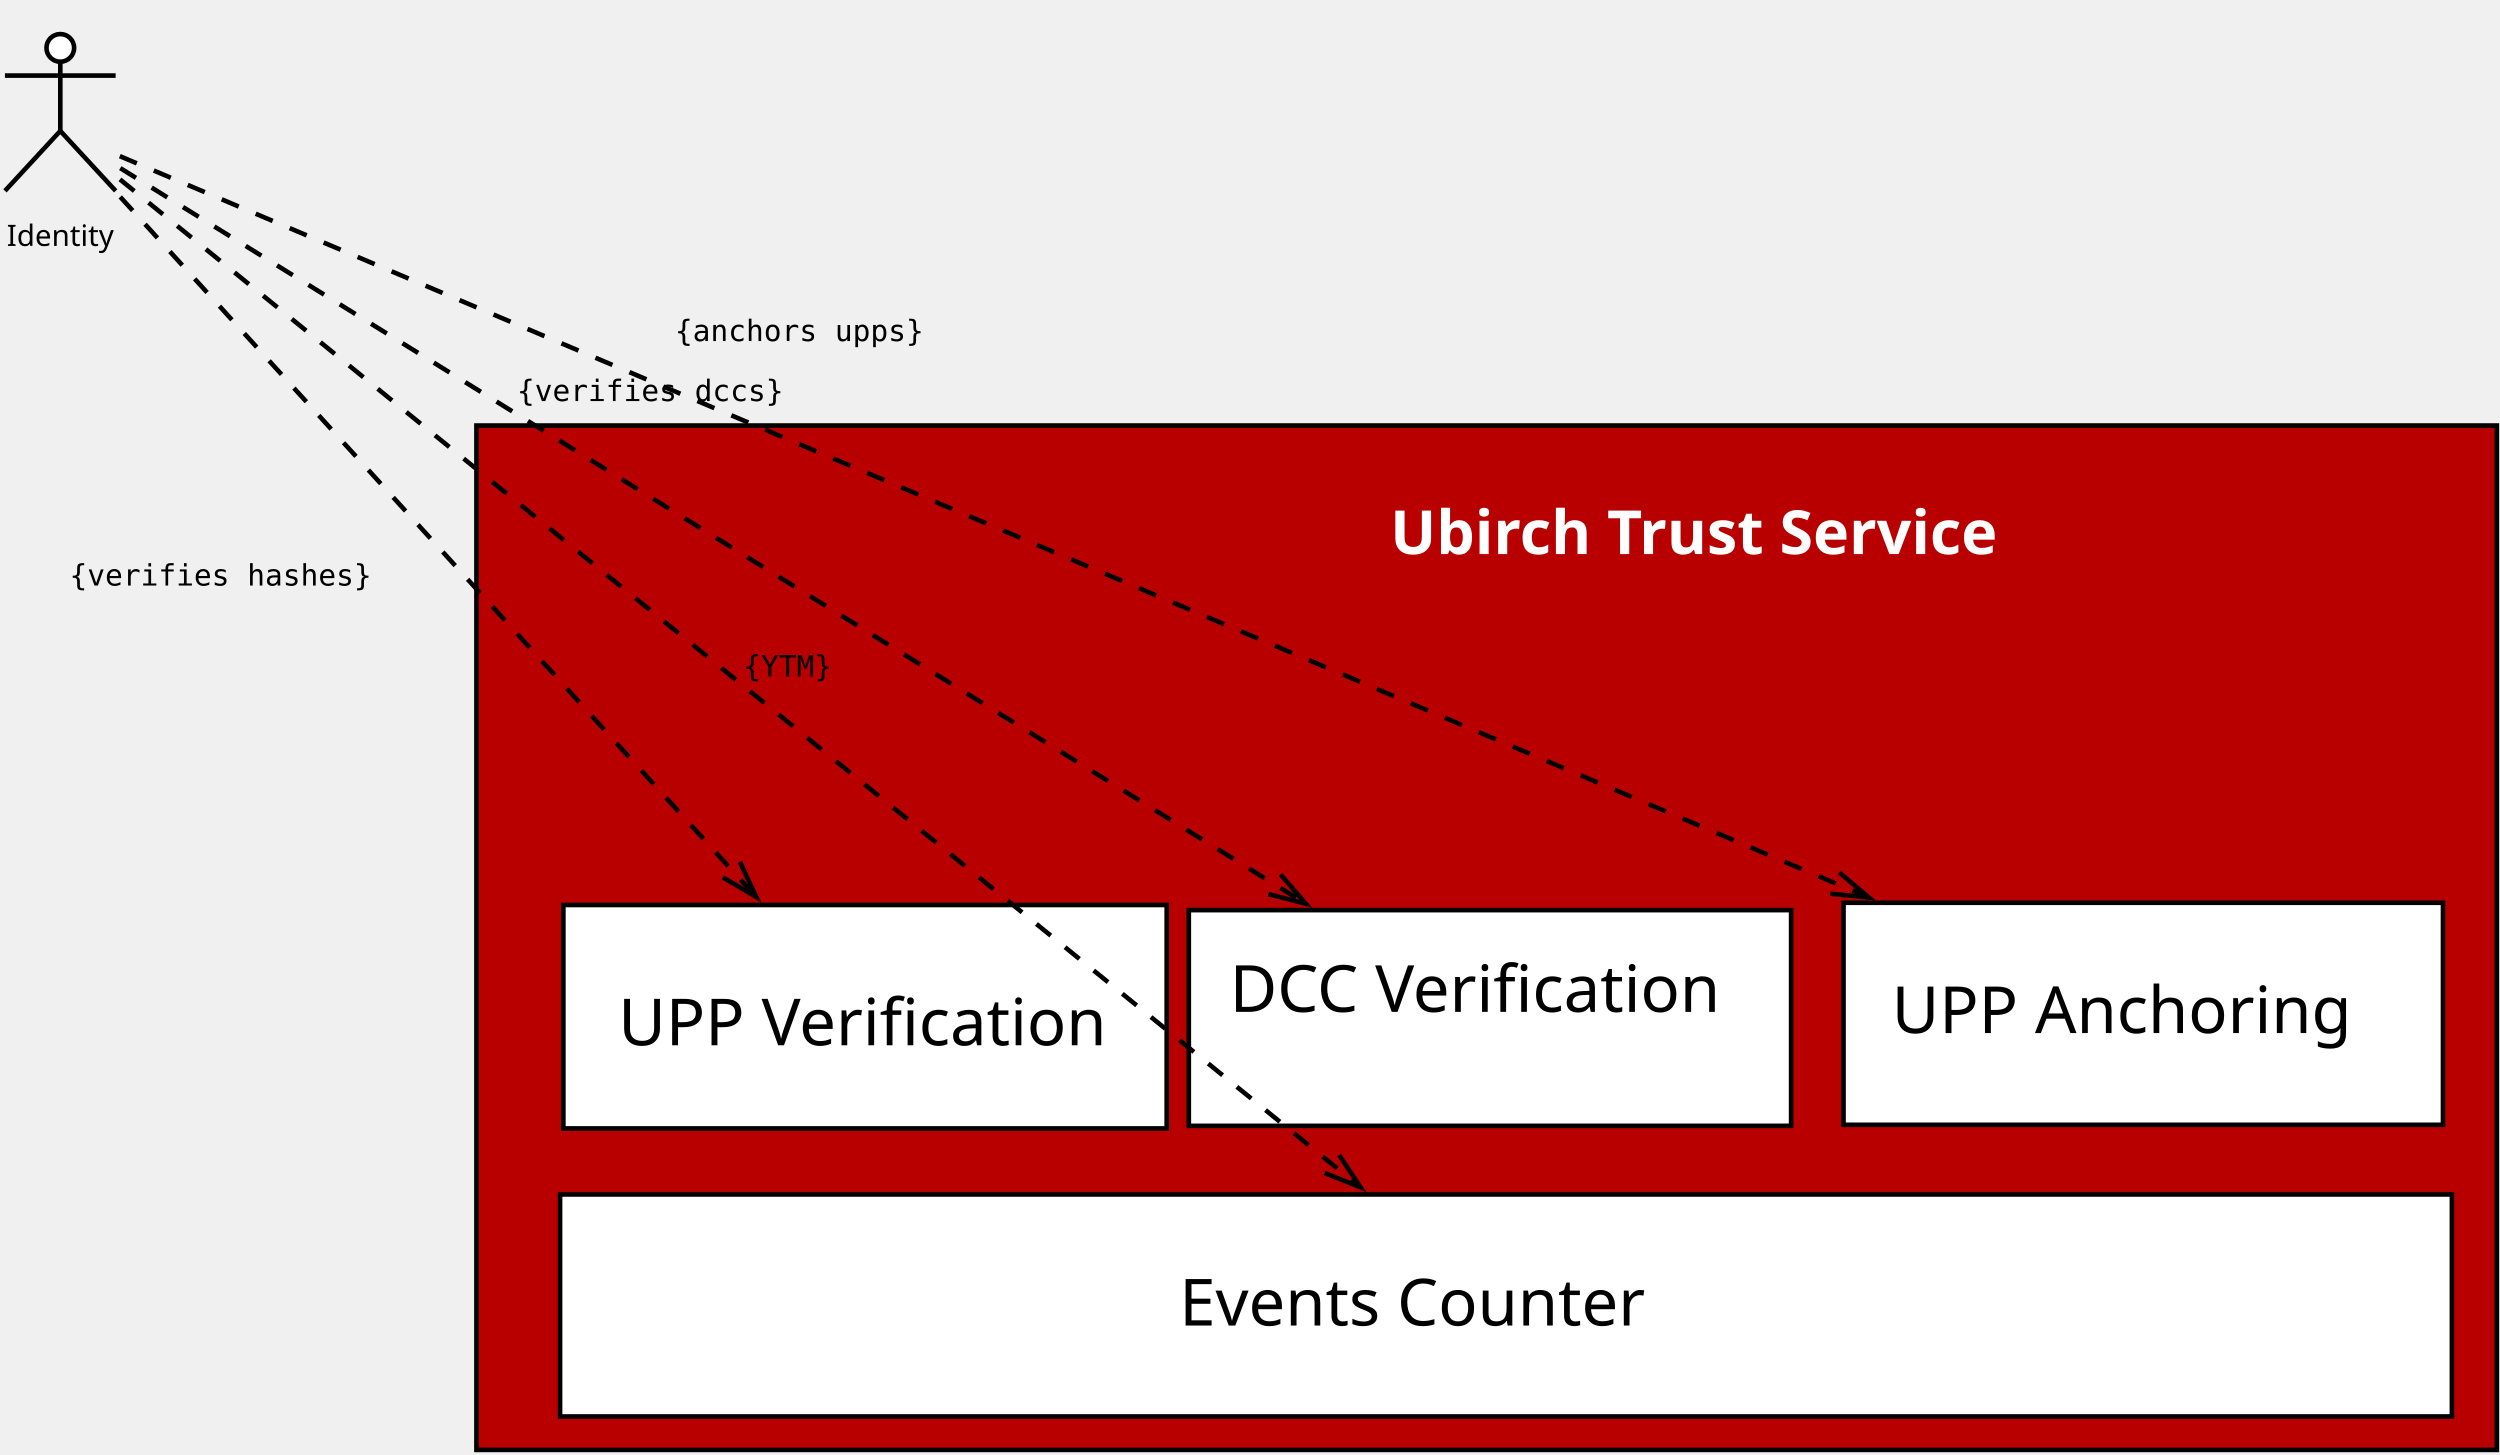
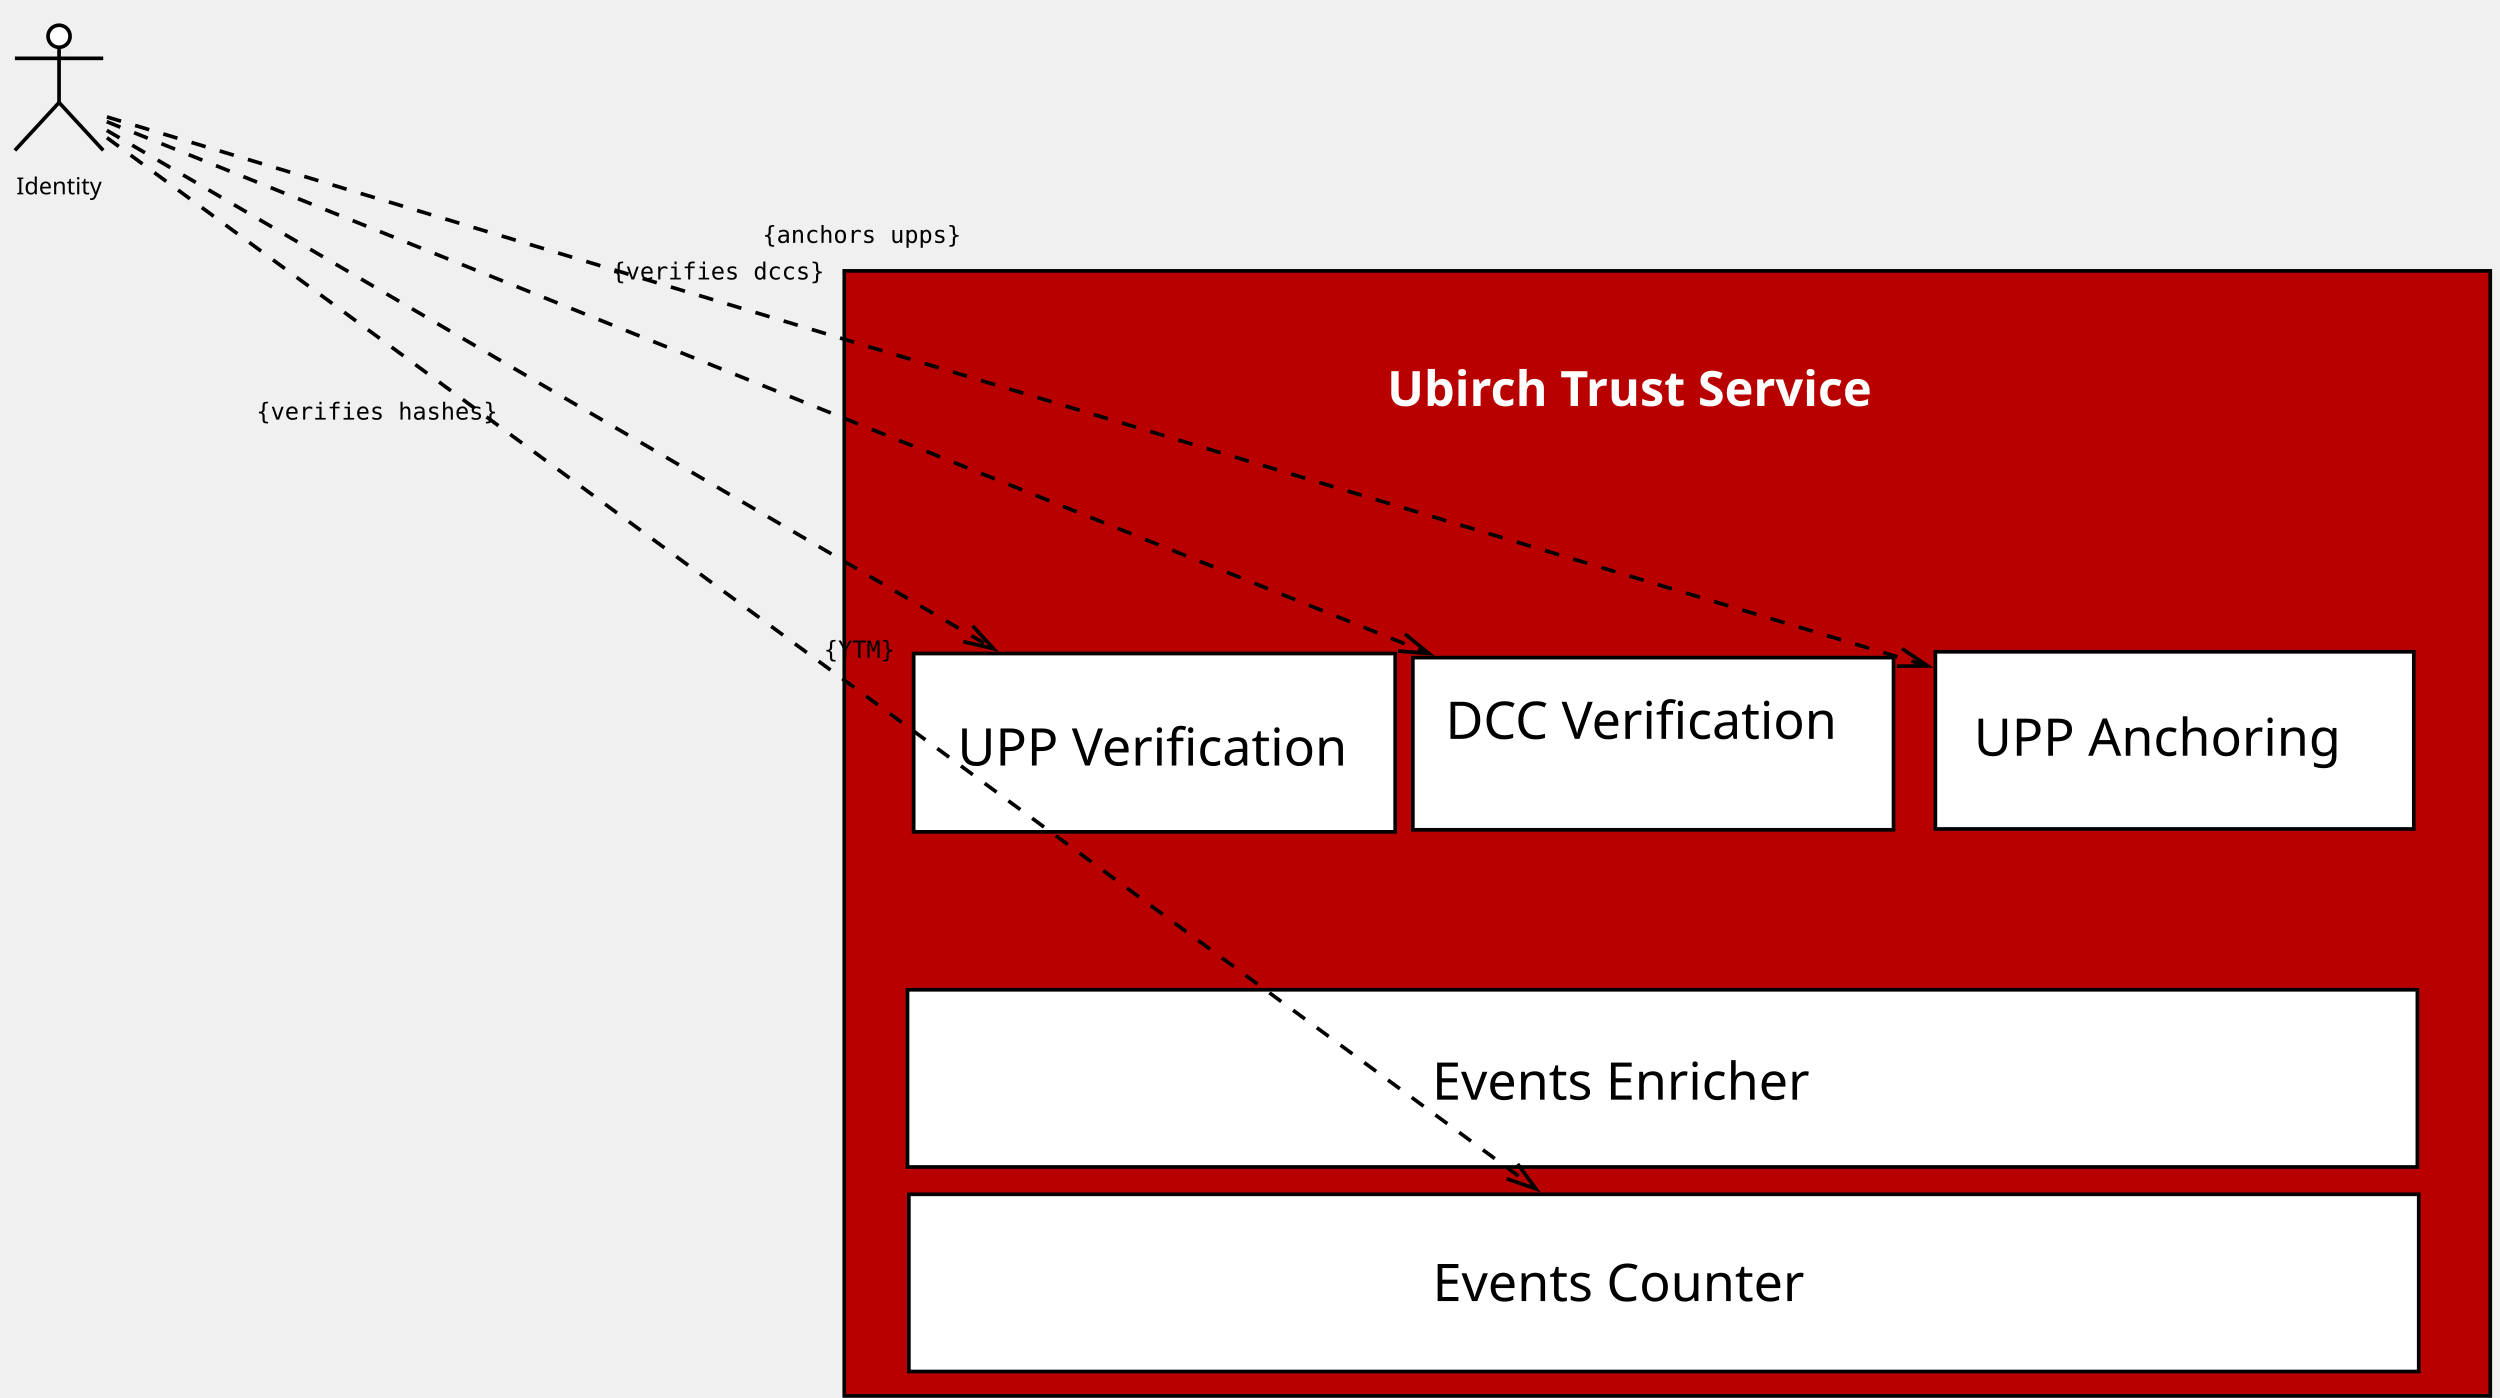
- <svg xmlns="http://www.w3.org/2000/svg" width="55cm" height="32cm" viewBox="521 520 1084 628">
+ <svg xmlns="http://www.w3.org/2000/svg" width="68cm" height="38cm" viewBox="274 556 1348 759">
  <defs />
  <g id="Background">
    <text font-size="12.8" style="fill: #000000; fill-opacity: 1; stroke: none;text-anchor:start;font-family:sans-serif;font-style:normal;font-weight:normal" x="1138.65" y="779.886">
      <tspan x="1138.65" y="779.886" />
    </text>
    <text font-size="12.8" style="fill: #000000; fill-opacity: 1; stroke: none;text-anchor:start;font-family:sans-serif;font-style:normal;font-weight:normal" x="1196.94" y="849.99">
      <tspan x="1196.94" y="849.99" />
    </text>
-     <rect style="fill: #b80000; fill-opacity: 1; stroke-opacity: 1; stroke-width: 2; stroke: #000000" x="727.584" y="703.165" width="876.06" height="444.167" rx="0" ry="0" />
-     <rect style="fill: #ffffff; fill-opacity: 1; stroke-opacity: 1; stroke-width: 2; stroke: #000000" x="1036.47" y="913.283" width="261.152" height="93.534" rx="0" ry="0" />
+     <rect style="fill: #b80000; fill-opacity: 1; stroke-opacity: 1; stroke-width: 2; stroke: #000000" x="727.584" y="703.164" width="894.234" height="611.231" rx="0" ry="0" />
+     <rect style="fill: #ffffff; fill-opacity: 1; stroke-opacity: 1; stroke-width: 2; stroke: #000000" x="1036.47" y="913.282" width="261.152" height="93.534" rx="0" ry="0" />
    <rect style="fill: #ffffff; fill-opacity: 1; stroke-opacity: 1; stroke-width: 2; stroke: #000000" x="1320.35" y="910.102" width="259.922" height="96.268" rx="0" ry="0" />
    <text font-size="28.222" style="fill: #000000; fill-opacity: 1; stroke: none;text-anchor:start;font-family:sans-serif;font-style:normal;font-weight:normal" x="1341.25" y="966.584">
      <tspan x="1341.25" y="966.584">UPP Anchoring</tspan>
    </text>
-     <text font-size="12.8" style="fill: #000000; fill-opacity: 1; stroke: none;text-anchor:start;font-family:sans-serif;font-style:normal;font-weight:normal" x="1165.61" y="925.248">
-       <tspan x="1165.61" y="925.248" />
+     <text font-size="12.8" style="fill: #000000; fill-opacity: 1; stroke: none;text-anchor:start;font-family:sans-serif;font-style:normal;font-weight:normal" x="1174.7" y="1008.78">
+       <tspan x="1174.7" y="1008.78" />
    </text>
-     <rect style="fill: #ffffff; fill-opacity: 1; stroke-opacity: 1; stroke-width: 2; stroke: #000000" x="765.275" y="911.059" width="261.6" height="96.879" rx="0" ry="0" />
-     <text font-size="28.222" style="fill: #000000; fill-opacity: 1; stroke: none;text-anchor:start;font-family:sans-serif;font-style:normal;font-weight:normal" x="789.086" y="971.893">
-       <tspan x="789.086" y="971.893">UPP Verification</tspan>
+     <rect style="fill: #ffffff; fill-opacity: 1; stroke-opacity: 1; stroke-width: 2; stroke: #000000" x="765.274" y="911.058" width="261.6" height="96.879" rx="0" ry="0" />
+     <text font-size="28.222" style="fill: #000000; fill-opacity: 1; stroke: none;text-anchor:start;font-family:sans-serif;font-style:normal;font-weight:normal" x="789.086" y="971.892">
+       <tspan x="789.086" y="971.892">UPP Verification</tspan>
    </text>
    <text font-size="28.222" style="fill: #000000; fill-opacity: 1; stroke: none;text-anchor:start;font-family:sans-serif;font-style:normal;font-weight:normal" x="1054.21" y="957.402">
      <tspan x="1054.21" y="957.402">DCC Verification</tspan>
    </text>
-     <text font-size="26.416" style="fill: #ffffff; fill-opacity: 1; stroke: none;text-anchor:start;font-family:sans-serif;font-style:normal;font-weight:700" x="1123.78" y="758.898">
-       <tspan x="1123.78" y="758.898">Ubirch Trust Service</tspan>
+     <text font-size="26.416" style="fill: #ffffff; fill-opacity: 1; stroke: none;text-anchor:start;font-family:sans-serif;font-style:normal;font-weight:700" x="1022.52" y="776.527">
+       <tspan x="1022.52" y="776.527">Ubirch Trust Service</tspan>
    </text>
    <g>
-       <ellipse style="fill: #ffffff; fill-opacity: 1; stroke-opacity: 1; stroke-width: 2; stroke: #000000" cx="547.146" cy="539.424" rx="6" ry="6" />
-       <line style="fill: none; stroke-opacity: 1; stroke-width: 2; stroke: #000000" x1="523.146" y1="551.424" x2="571.146" y2="551.424" />
-       <line style="fill: none; stroke-opacity: 1; stroke-width: 2; stroke: #000000" x1="547.146" y1="545.424" x2="547.146" y2="575.424" />
-       <line style="fill: none; stroke-opacity: 1; stroke-width: 2; stroke: #000000" x1="547.146" y1="575.424" x2="523.146" y2="601.424" />
-       <line style="fill: none; stroke-opacity: 1; stroke-width: 2; stroke: #000000" x1="547.146" y1="575.424" x2="571.146" y2="601.424" />
-       <text font-size="12.8" style="fill: #000000; fill-opacity: 1; stroke: none;text-anchor:middle;font-family:sans-serif;font-style:normal;font-weight:normal" x="547.146" y="625.305">
-         <tspan x="547.146" y="625.305">Identity</tspan>
+       <ellipse style="fill: #ffffff; fill-opacity: 1; stroke-opacity: 1; stroke-width: 2; stroke: #000000" cx="300.98" cy="575.695" rx="6" ry="6" />
+       <line style="fill: none; stroke-opacity: 1; stroke-width: 2; stroke: #000000" x1="276.98" y1="587.695" x2="324.98" y2="587.695" />
+       <line style="fill: none; stroke-opacity: 1; stroke-width: 2; stroke: #000000" x1="300.98" y1="581.695" x2="300.98" y2="611.695" />
+       <line style="fill: none; stroke-opacity: 1; stroke-width: 2; stroke: #000000" x1="300.98" y1="611.695" x2="276.98" y2="637.695" />
+       <line style="fill: none; stroke-opacity: 1; stroke-width: 2; stroke: #000000" x1="300.98" y1="611.695" x2="324.98" y2="637.695" />
+       <text font-size="12.8" style="fill: #000000; fill-opacity: 1; stroke: none;text-anchor:middle;font-family:sans-serif;font-style:normal;font-weight:normal" x="300.98" y="661.576">
+         <tspan x="300.98" y="661.576">Identity</tspan>
      </text>
    </g>
    <g>
-       <line style="fill: none; stroke-opacity: 1; stroke-width: 2; stroke-dasharray: 8; stroke: #000000" x1="572.945" y1="586.359" x2="1328.24" y2="906.494" />
-       <polyline style="fill: none; stroke-opacity: 1; stroke-width: 2; stroke: #000000" points="1314.64,906.162 1331.32,907.803 1318.54,896.955 " />
-       <text font-size="12.8" style="fill: #000000; fill-opacity: 1; stroke: none;text-anchor:start;font-family:monospace;font-style:normal;font-weight:normal" x="813.646" y="666.549">{anchors upps}</text>
+       <line style="fill: none; stroke-opacity: 1; stroke-width: 2; stroke-dasharray: 8; stroke: #000000" x1="326.98" y1="619.534" x2="1312.96" y2="916.822" />
+       <polyline style="fill: none; stroke-opacity: 1; stroke-width: 2; stroke: #000000" points="1299.4,917.958 1316.17,917.79 1302.29,908.384 " />
+       <text font-size="12.8" style="fill: #000000; fill-opacity: 1; stroke: none;text-anchor:start;font-family:monospace;font-style:normal;font-weight:normal" x="683.147" y="687.959">{anchors upps}</text>
    </g>
    <g>
-       <line style="fill: none; stroke-opacity: 1; stroke-width: 2; stroke-dasharray: 8; stroke: #000000" x1="573.139" y1="604.035" x2="846.646" y2="905.09" />
-       <polyline style="fill: none; stroke-opacity: 1; stroke-width: 2; stroke: #000000" points="834.44,899.091 848.9,907.571 841.842,892.367 " />
-       <text font-size="12.8" style="fill: #000000; fill-opacity: 1; stroke: none;text-anchor:start;font-family:monospace;font-style:normal;font-weight:normal" x="551.146" y="772.549">{verifies hashes}</text>
+       <line style="fill: none; stroke-opacity: 1; stroke-width: 2; stroke-dasharray: 8; stroke: #000000" x1="326.914" y1="626.852" x2="805.71" y2="906.684" />
+       <polyline style="fill: none; stroke-opacity: 1; stroke-width: 2; stroke: #000000" points="792.268,904.619 808.605,908.376 797.314,895.986 " />
+       <text font-size="12.8" style="fill: #000000; fill-opacity: 1; stroke: none;text-anchor:start;font-family:monospace;font-style:normal;font-weight:normal" x="408.206" y="783.964">{verifies hashes}</text>
    </g>
-     <rect style="fill: #ffffff; fill-opacity: 1; stroke-opacity: 1; stroke-width: 2; stroke: #000000" x="763.846" y="1036.57" width="820.298" height="96.268" rx="0" ry="0" />
+     <rect style="fill: #ffffff; fill-opacity: 1; stroke-opacity: 1; stroke-width: 2; stroke: #000000" x="762.657" y="1204.85" width="820.298" height="96.268" rx="0" ry="0" />
    <g>
-       <line style="fill: none; stroke-opacity: 1; stroke-width: 2; stroke-dasharray: 8; stroke: #000000" x1="573.149" y1="591.558" x2="1084.37" y2="908.754" />
-       <polyline style="fill: none; stroke-opacity: 1; stroke-width: 2; stroke: #000000" points="1070.99,906.334 1087.22,910.521 1076.26,897.837 " />
-       <text font-size="12.8" style="fill: #000000; fill-opacity: 1; stroke: none;text-anchor:start;font-family:monospace;font-style:normal;font-weight:normal" x="745.146" y="692.549">{verifies dccs}</text>
+       <line style="fill: none; stroke-opacity: 1; stroke-width: 2; stroke-dasharray: 8; stroke: #000000" x1="326.882" y1="622.113" x2="1042.08" y2="909.782" />
+       <polyline style="fill: none; stroke-opacity: 1; stroke-width: 2; stroke: #000000" points="1028.48,909.701 1045.19,911.033 1032.21,900.424 " />
+       <text font-size="12.8" style="fill: #000000; fill-opacity: 1; stroke: none;text-anchor:start;font-family:monospace;font-style:normal;font-weight:normal" x="601.126" y="707.824">{verifies dccs}</text>
    </g>
+     <text font-size="28.222" style="fill: #000000; fill-opacity: 1; stroke: none;text-anchor:start;font-family:sans-serif;font-style:normal;font-weight:normal" x="1047.21" y="1262.86">
+       <tspan x="1047.21" y="1262.86">Events Counter</tspan>
+     </text>
+     <rect style="fill: #ffffff; fill-opacity: 1; stroke-opacity: 1; stroke-width: 2; stroke: #000000" x="761.927" y="1093.73" width="820.298" height="96.268" rx="0" ry="0" />
    <g>
-       <line style="fill: none; stroke-opacity: 1; stroke-width: 2; stroke-dasharray: 8; stroke: #000000" x1="573.01" y1="596.437" x2="1108.32" y2="1031.35" />
-       <polyline style="fill: none; stroke-opacity: 1; stroke-width: 2; stroke: #000000" points="1095.35,1027.26 1110.92,1033.46 1101.66,1019.49 " />
-       <text font-size="12.8" style="fill: #000000; fill-opacity: 1; stroke: none;text-anchor:start;font-family:monospace;font-style:normal;font-weight:normal" x="843.268" y="812.008">{YTM}</text>
+       <line style="fill: none; stroke-opacity: 1; stroke-width: 2; stroke-dasharray: 8; stroke: #000000" x1="326.981" y1="630.82" x2="1100.61" y2="1199.88" />
+       <polyline style="fill: none; stroke-opacity: 1; stroke-width: 2; stroke: #000000" points="1087.46,1196.41 1103.31,1201.86 1093.38,1188.35 " />
+       <text font-size="12.8" style="fill: #000000; fill-opacity: 1; stroke: none;text-anchor:start;font-family:monospace;font-style:normal;font-weight:normal" x="716.497" y="913.334">{YTM}</text>
    </g>
-     <text font-size="28.222" style="fill: #000000; fill-opacity: 1; stroke: none;text-anchor:start;font-family:sans-serif;font-style:normal;font-weight:normal" x="1032.35" y="1093.39">
-       <tspan x="1032.35" y="1093.39">Events Counter</tspan>
+     <text font-size="28.222" style="fill: #000000; fill-opacity: 1; stroke: none;text-anchor:start;font-family:sans-serif;font-style:normal;font-weight:normal" x="1046.93" y="1153.42">
+       <tspan x="1046.93" y="1153.42">Events Enricher</tspan>
    </text>
  </g>
</svg>
